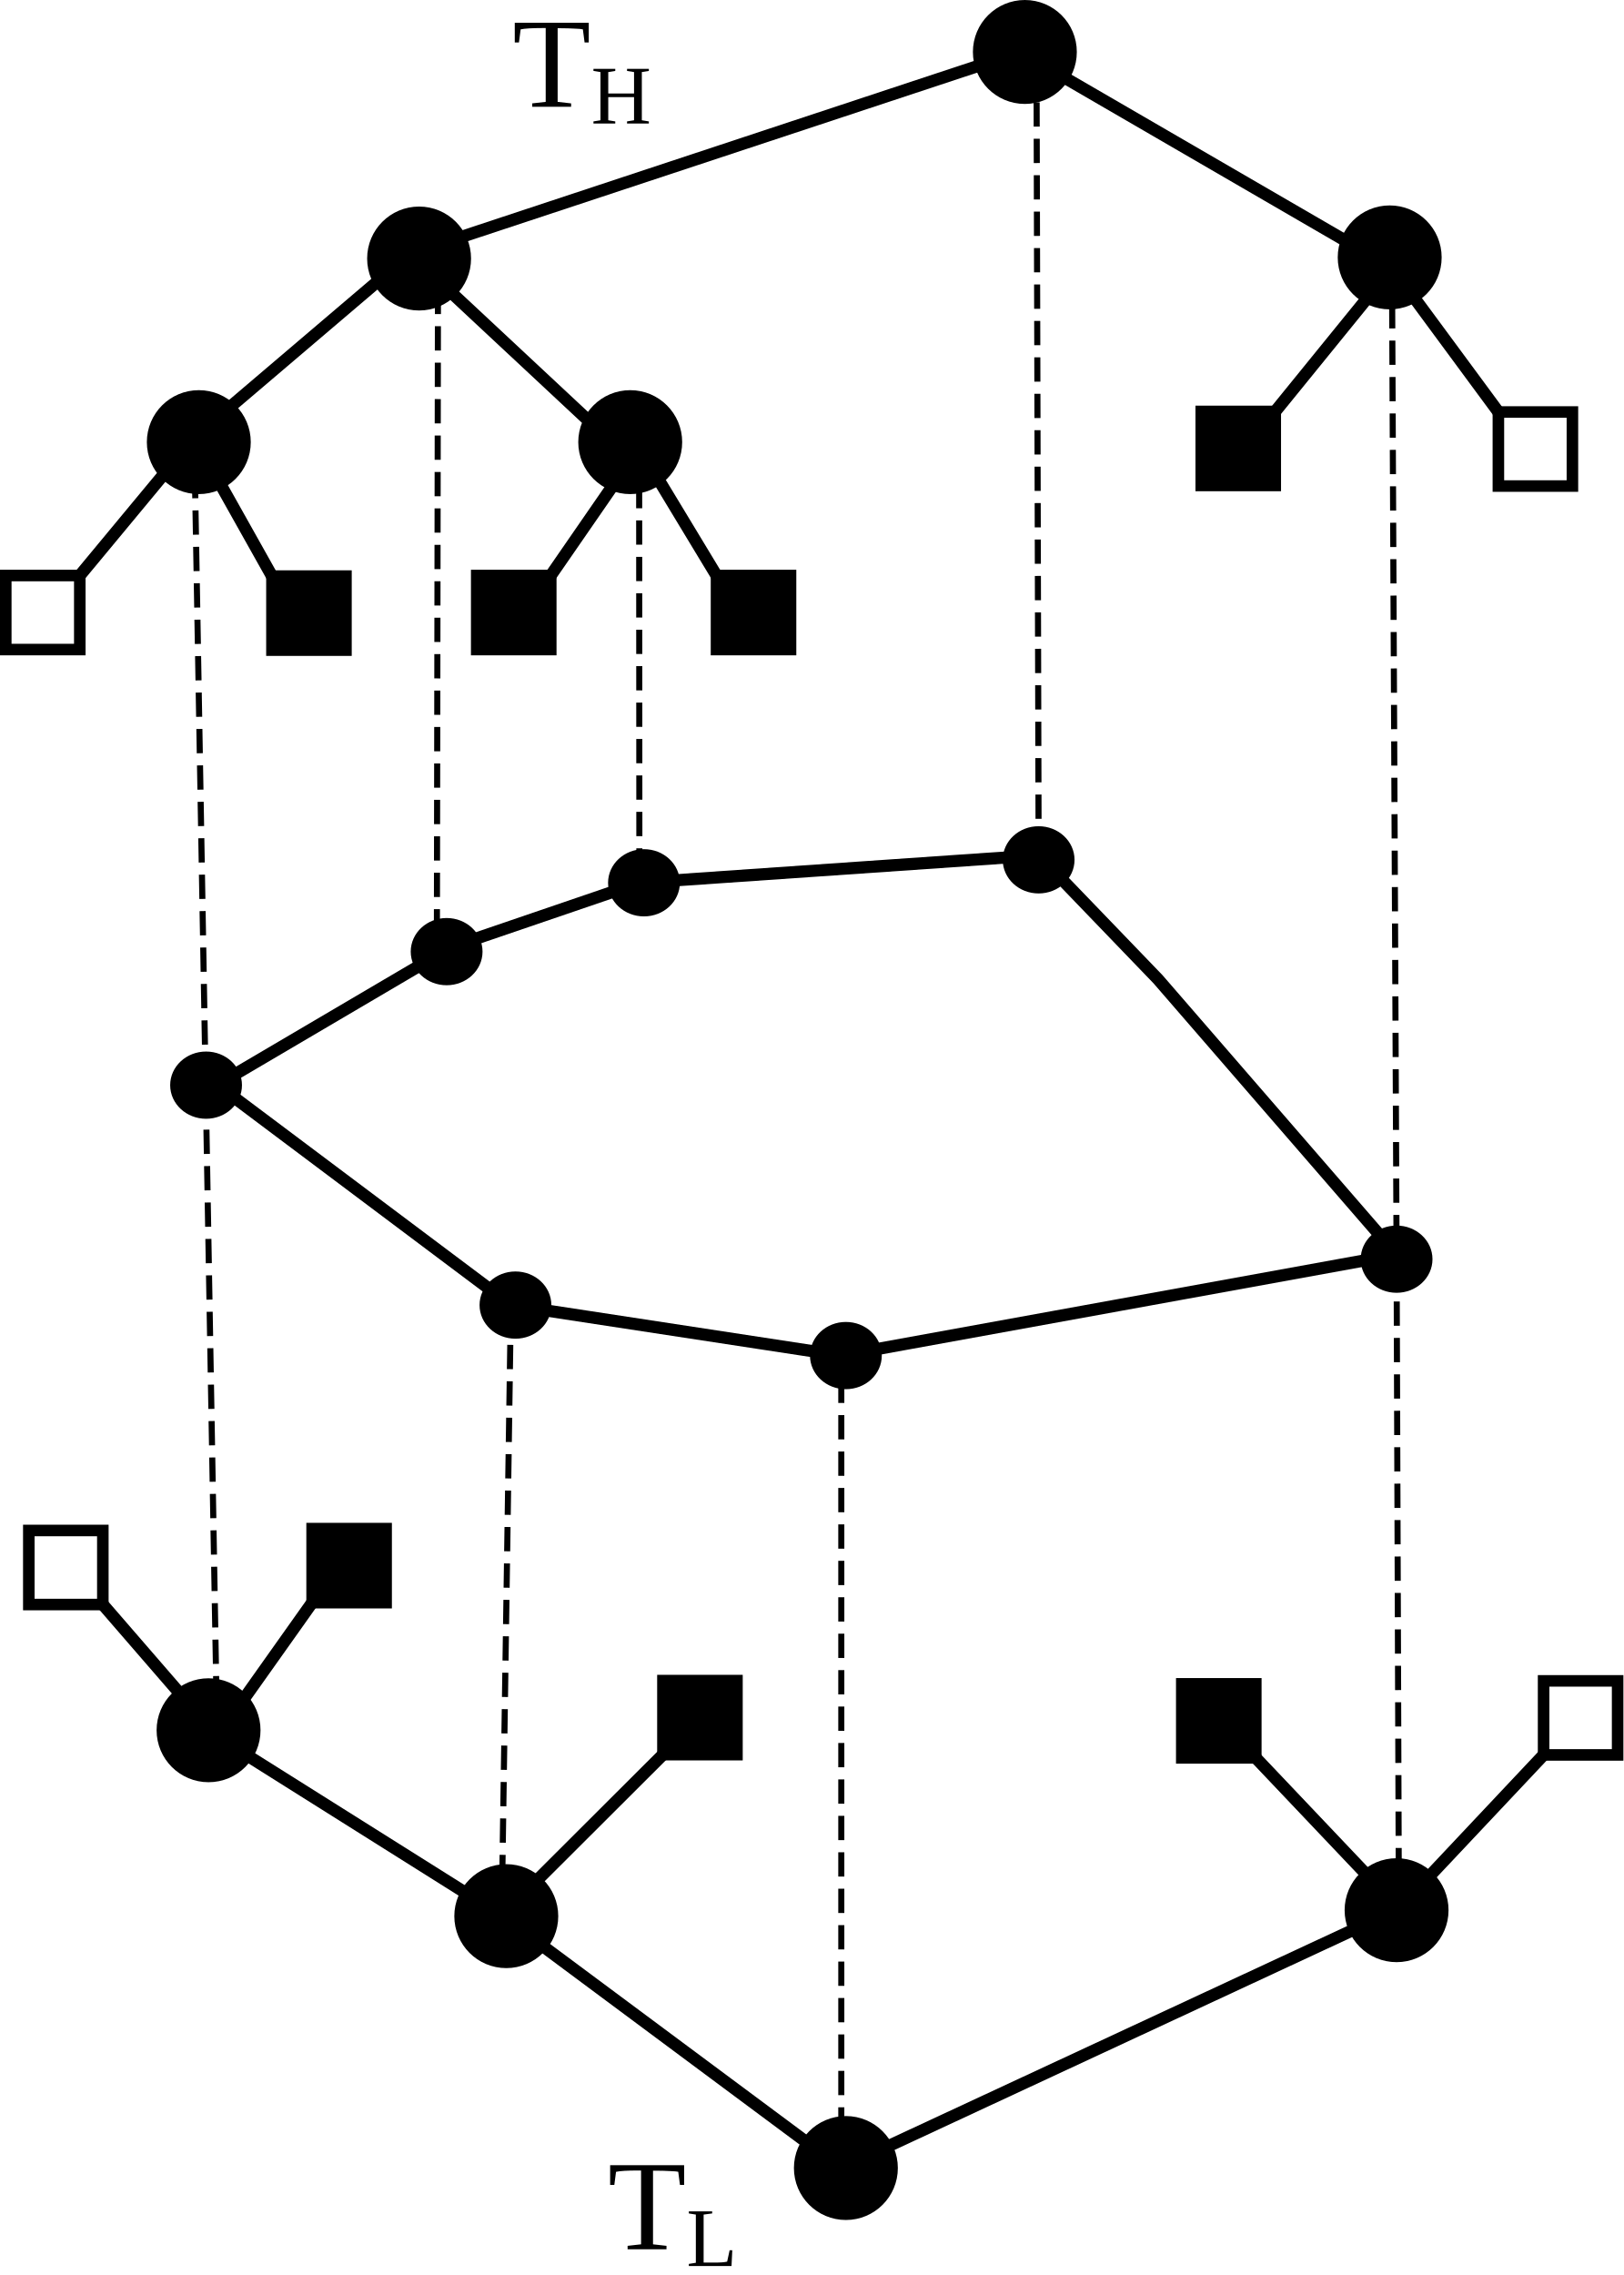
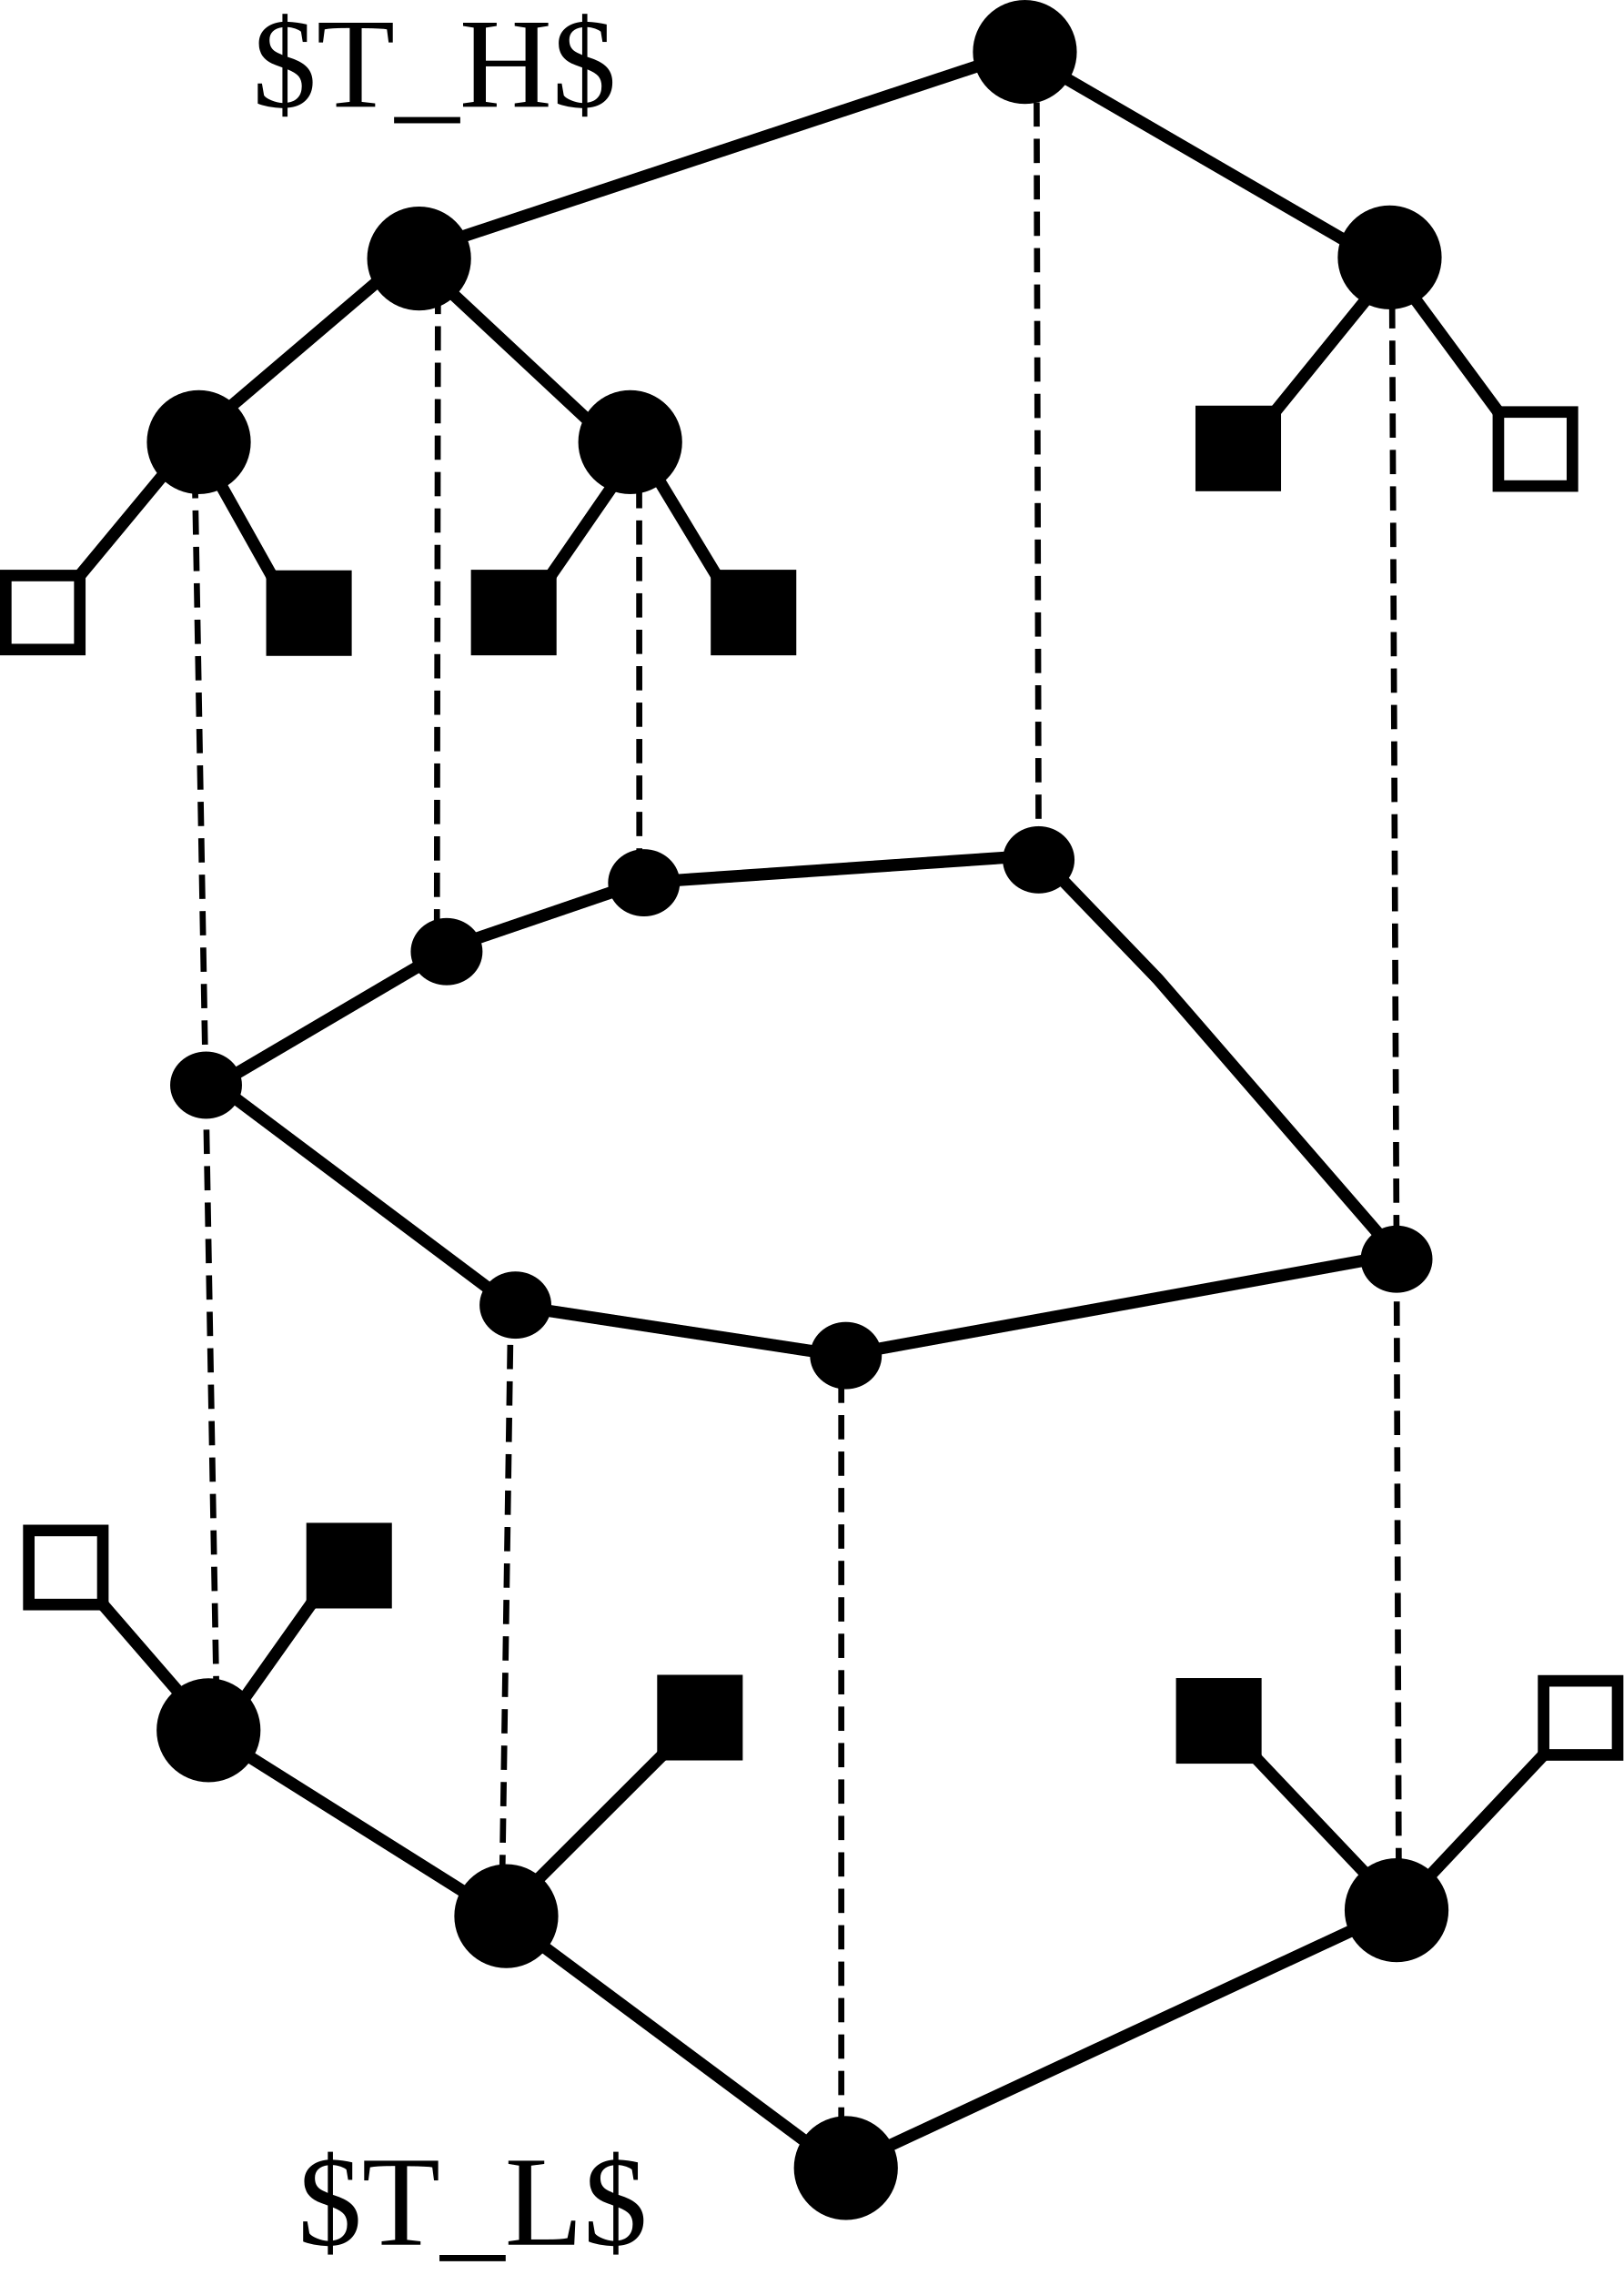
<svg xmlns="http://www.w3.org/2000/svg" width="133.708mm" height="187.336mm" viewBox="0 0 133.708 187.336" version="1.1" id="svg833">
  <defs id="defs827" />
  <g id="layer1" transform="translate(-5.125029,-30.02235)">
    <text xml:space="preserve" style="font-style:normal;font-variant:normal;font-weight:normal;font-stretch:normal;font-size:10.583px;line-height:1.25;font-family:'Times New Roman';-inkscape-font-specification:'Times New Roman, ';letter-spacing:0px;word-spacing:0px;fill:#000000;fill-opacity:1;stroke:none;stroke-width:0.265" x="5.292" y="143.542" id="text1501">
      <tspan id="tspan1499" x="5.292" y="152.936" style="stroke-width:0.265" />
    </text>
    <ellipse style="fill:#000000;fill-opacity:1;stroke:#000000;stroke-width:1.215;stroke-miterlimit:4;stroke-dasharray:none;stroke-opacity:1" id="path1378-09-3" cx="21.5" cy="66.43" rx="3.672" ry="3.672" />
    <ellipse style="fill:#000000;fill-opacity:1;stroke:#000000;stroke-width:1.215;stroke-miterlimit:4;stroke-dasharray:none;stroke-opacity:1" id="path1378-09-3-2" cx="39.643" cy="51.311" rx="3.672" ry="3.672" />
    <ellipse style="fill:#000000;fill-opacity:1;stroke:#000000;stroke-width:1.215;stroke-miterlimit:4;stroke-dasharray:none;stroke-opacity:1" id="path1378-09-3-8" cx="57.032" cy="66.43" rx="3.672" ry="3.672" />
    <ellipse style="fill:#000000;fill-opacity:1;stroke:#000000;stroke-width:1.215;stroke-miterlimit:4;stroke-dasharray:none;stroke-opacity:1" id="path1378-09-3-24" cx="89.536" cy="34.302" rx="3.672" ry="3.672" />
    <ellipse style="fill:#000000;fill-opacity:1;stroke:#000000;stroke-width:1.215;stroke-miterlimit:4;stroke-dasharray:none;stroke-opacity:1" id="path1378-09-3-27" cx="119.585" cy="51.217" rx="3.672" ry="3.672" />
    <ellipse style="fill:#000000;fill-opacity:1;stroke:#000000;stroke-width:1.215;stroke-miterlimit:4;stroke-dasharray:none;stroke-opacity:1" id="path1378-09-3-25" cx="74.795" cy="208.549" rx="3.672" ry="3.672" />
    <ellipse style="fill:#000000;fill-opacity:1;stroke:#000000;stroke-width:1.215;stroke-miterlimit:4;stroke-dasharray:none;stroke-opacity:1" id="path1378-09-3-29" cx="46.824" cy="187.808" rx="3.672" ry="3.672" />
    <ellipse style="fill:#000000;fill-opacity:1;stroke:#000000;stroke-width:1.215;stroke-miterlimit:4;stroke-dasharray:none;stroke-opacity:1" id="path1378-09-3-1" cx="22.303" cy="172.5" rx="3.672" ry="3.672" />
    <ellipse style="fill:#000000;fill-opacity:1;stroke:#000000;stroke-width:1.215;stroke-miterlimit:4;stroke-dasharray:none;stroke-opacity:1" id="path1378-09-3-3" cx="120.152" cy="187.318" rx="3.672" ry="3.672" />
    <ellipse style="fill:#000000;fill-opacity:1;stroke:#000000;stroke-width:0.812;stroke-miterlimit:4;stroke-dasharray:none;stroke-opacity:1" id="path1378-09-3-65" cx="22.098" cy="119.38" rx="2.551" ry="2.362" />
    <ellipse style="fill:#000000;fill-opacity:1;stroke:#000000;stroke-width:0.812;stroke-miterlimit:4;stroke-dasharray:none;stroke-opacity:1" id="path1378-09-3-65-6" cx="41.911" cy="108.385" rx="2.551" ry="2.362" />
    <ellipse style="fill:#000000;fill-opacity:1;stroke:#000000;stroke-width:0.812;stroke-miterlimit:4;stroke-dasharray:none;stroke-opacity:1" id="path1378-09-3-65-62" cx="58.164" cy="102.716" rx="2.551" ry="2.362" />
    <ellipse style="fill:#000000;fill-opacity:1;stroke:#000000;stroke-width:0.812;stroke-miterlimit:4;stroke-dasharray:none;stroke-opacity:1" id="path1378-09-3-65-3" cx="90.67" cy="100.826" rx="2.551" ry="2.362" />
    <ellipse style="fill:#000000;fill-opacity:1;stroke:#000000;stroke-width:0.812;stroke-miterlimit:4;stroke-dasharray:none;stroke-opacity:1" id="path1378-09-3-65-64" cx="120.152" cy="133.71" rx="2.551" ry="2.362" />
    <ellipse style="fill:#000000;fill-opacity:1;stroke:#000000;stroke-width:0.812;stroke-miterlimit:4;stroke-dasharray:none;stroke-opacity:1" id="path1378-09-3-65-8" cx="74.795" cy="141.647" rx="2.551" ry="2.362" />
    <ellipse style="fill:#000000;fill-opacity:1;stroke:#000000;stroke-width:0.812;stroke-miterlimit:4;stroke-dasharray:none;stroke-opacity:1" id="path1378-09-3-65-84" cx="47.58" cy="137.49" rx="2.551" ry="2.362" />
    <path style="fill:none;stroke:#000000;stroke-width:1;stroke-linecap:butt;stroke-linejoin:miter;stroke-miterlimit:4;stroke-dasharray:none;stroke-opacity:1" d="m 23.012,119.347 19.277,-11.339 15.497,-5.292 32.884,-2.268 9.827,10.205 19.655,22.679 -45.735,8.315 -27.214,-4.158 z" id="path994" />
    <path style="fill:none;stroke:#000000;stroke-width:1;stroke-linecap:butt;stroke-linejoin:miter;stroke-miterlimit:4;stroke-dasharray:none;stroke-opacity:1" d="M 89.158,34.302 38.887,50.933 21.122,66.052" id="path996" />
    <path style="fill:none;stroke:#000000;stroke-width:1;stroke-linecap:butt;stroke-linejoin:miter;stroke-miterlimit:4;stroke-dasharray:none;stroke-opacity:1" d="M 38.887,50.933 55.896,66.808" id="path998" />
    <path style="fill:none;stroke:#000000;stroke-width:1;stroke-linecap:butt;stroke-linejoin:miter;stroke-miterlimit:4;stroke-dasharray:none;stroke-opacity:1" d="m 23.012,173.019 23.435,14.741 27.97,20.789 45.924,-21.356" id="path1002" />
-     <text xml:space="preserve" style="font-style:normal;font-variant:normal;font-weight:normal;font-stretch:normal;font-size:10.583px;line-height:1.25;font-family:'Times New Roman';-inkscape-font-specification:'Times New Roman, ';letter-spacing:0px;word-spacing:0px;fill:#000000;fill-opacity:1;stroke:none;stroke-width:0.265" x="47.335" y="38.817" id="text1006">
-       <tspan id="tspan1004" x="47.335" y="38.817" style="stroke-width:0.265">T<tspan style="font-size:65%;baseline-shift:sub" id="tspan1008">H</tspan>
+     <text xml:space="preserve" style="font-style:normal;font-variant:normal;font-weight:normal;font-stretch:normal;font-size:10.583px;line-height:1.25;font-family:'Times New Roman';-inkscape-font-specification:'Times New Roman, ';text-align:center;letter-spacing:0px;word-spacing:0px;text-anchor:middle;fill:#000000;fill-opacity:1;stroke:none;stroke-width:0.265" x="56.769" y="38.817" id="text1006">
+       <tspan id="tspan1004" x="56.769" y="38.817" style="text-align:center;text-anchor:middle;stroke-width:0.265">$T_H$<tspan style="font-size:65%;text-align:center;baseline-shift:sub;text-anchor:middle" id="tspan1008" />
      </tspan>
    </text>
-     <text xml:space="preserve" style="font-style:normal;font-variant:normal;font-weight:normal;font-stretch:normal;font-size:10.583px;line-height:1.25;font-family:'Times New Roman';-inkscape-font-specification:'Times New Roman, ';letter-spacing:0px;word-spacing:0px;fill:#000000;fill-opacity:1;stroke:none;stroke-width:0.265" x="55.193" y="215.241" id="text1006-9">
-       <tspan id="tspan1004-4" x="55.193" y="215.241" style="stroke-width:0.265">T<tspan style="font-size:65%;baseline-shift:sub" id="tspan1031">L</tspan>
+     <text xml:space="preserve" style="font-style:normal;font-variant:normal;font-weight:normal;font-stretch:normal;font-size:10.583px;line-height:1.25;font-family:'Times New Roman';-inkscape-font-specification:'Times New Roman, ';text-align:center;letter-spacing:0px;word-spacing:0px;text-anchor:middle;fill:#000000;fill-opacity:1;stroke:none;stroke-width:0.265" x="59.916" y="214.867" id="text1006-9">
+       <tspan id="tspan1004-4" x="59.916" y="214.867" style="text-align:center;text-anchor:middle;stroke-width:0.265">$T_L$<tspan style="font-size:65%;text-align:center;baseline-shift:sub;text-anchor:middle" id="tspan1031" />
      </tspan>
    </text>
    <rect style="fill:none;fill-opacity:1;stroke:#000000;stroke-width:0.951;stroke-miterlimit:4;stroke-dasharray:none;stroke-dashoffset:0;stroke-opacity:1" id="rect1033" width="6.097" height="6.097" x="5.6" y="77.414" />
    <rect style="fill:none;fill-opacity:1;stroke:#000000;stroke-width:0.951;stroke-miterlimit:4;stroke-dasharray:none;stroke-dashoffset:0;stroke-opacity:1" id="rect1033-0" width="6.097" height="6.097" x="7.498" y="156.051" />
    <rect style="fill:none;fill-opacity:1;stroke:#000000;stroke-width:0.951;stroke-miterlimit:4;stroke-dasharray:none;stroke-dashoffset:0;stroke-opacity:1" id="rect1033-9" width="6.097" height="6.097" x="128.537" y="63.949" />
    <path style="fill:none;stroke:#000000;stroke-width:1;stroke-linecap:butt;stroke-linejoin:miter;stroke-miterlimit:4;stroke-dasharray:none;stroke-opacity:1" d="M 89.158,34.302 119.774,52.067" id="path1056" />
    <rect style="fill:#000000;fill-opacity:1;stroke:#000000;stroke-width:0.951;stroke-miterlimit:4;stroke-dasharray:none;stroke-dashoffset:0;stroke-opacity:1" id="rect1033-9-7" width="6.097" height="6.097" x="104.063" y="63.901" />
    <rect style="fill:#000000;fill-opacity:1;stroke:#000000;stroke-width:0.951;stroke-miterlimit:4;stroke-dasharray:none;stroke-dashoffset:0;stroke-opacity:1" id="rect1033-9-7-4" width="6.097" height="6.097" x="64.139" y="77.414" />
    <rect style="fill:#000000;fill-opacity:1;stroke:#000000;stroke-width:0.951;stroke-miterlimit:4;stroke-dasharray:none;stroke-dashoffset:0;stroke-opacity:1" id="rect1033-9-7-45" width="6.097" height="6.097" x="44.39" y="77.414" />
    <rect style="fill:#000000;fill-opacity:1;stroke:#000000;stroke-width:0.951;stroke-miterlimit:4;stroke-dasharray:none;stroke-dashoffset:0;stroke-opacity:1" id="rect1033-9-7-2" width="6.097" height="6.097" x="27.523" y="77.461" />
    <rect style="fill:#000000;fill-opacity:1;stroke:#000000;stroke-width:0.951;stroke-miterlimit:4;stroke-dasharray:none;stroke-dashoffset:0;stroke-opacity:1" id="rect1033-9-7-4-2" width="6.097" height="6.097" x="102.46" y="168.679" />
    <rect style="fill:#000000;fill-opacity:1;stroke:#000000;stroke-width:0.951;stroke-miterlimit:4;stroke-dasharray:none;stroke-dashoffset:0;stroke-opacity:1" id="rect1033-9-7-45-5" width="6.097" height="6.097" x="59.726" y="168.412" />
    <rect style="fill:#000000;fill-opacity:1;stroke:#000000;stroke-width:0.951;stroke-miterlimit:4;stroke-dasharray:none;stroke-dashoffset:0;stroke-opacity:1" id="rect1033-9-7-2-2" width="6.097" height="6.097" x="30.831" y="155.897" />
    <rect style="fill:none;fill-opacity:1;stroke:#000000;stroke-width:0.951;stroke-miterlimit:4;stroke-dasharray:none;stroke-dashoffset:0;stroke-opacity:1" id="rect1033-0-8" width="6.097" height="6.097" x="132.261" y="168.435" />
    <path style="fill:none;stroke:#000000;stroke-width:0.5;stroke-linecap:butt;stroke-linejoin:miter;stroke-miterlimit:4;stroke-dasharray:2, 1;stroke-dashoffset:0;stroke-opacity:1" d="M 21.122,66.052 23.012,173.019" id="path1138" />
    <path style="fill:none;stroke:#000000;stroke-width:0.5;stroke-linecap:butt;stroke-linejoin:miter;stroke-miterlimit:4;stroke-dasharray:2, 1;stroke-dashoffset:0;stroke-opacity:1" d="m 46.446,187.76 0.756,-50.271" id="path1140" />
    <path style="fill:none;stroke:#000000;stroke-width:0.5;stroke-linecap:butt;stroke-linejoin:miter;stroke-miterlimit:4;stroke-dasharray:2, 1;stroke-dashoffset:0;stroke-opacity:1" d="M 74.417,208.549 V 141.647" id="path1142" />
    <path style="fill:none;stroke:#000000;stroke-width:0.5;stroke-linecap:butt;stroke-linejoin:miter;stroke-miterlimit:4;stroke-dasharray:2, 1;stroke-dashoffset:0;stroke-opacity:1" d="m 120.341,187.193 -0.189,-53.862" id="path1144" />
    <path style="fill:none;stroke:#000000;stroke-width:0.5;stroke-linecap:butt;stroke-linejoin:miter;stroke-miterlimit:4;stroke-dasharray:2, 1;stroke-dashoffset:0;stroke-opacity:1" d="m 57.767,66.875 0.019,35.841" id="path1148" />
    <path style="fill:none;stroke:#000000;stroke-width:0.5;stroke-linecap:butt;stroke-linejoin:miter;stroke-miterlimit:4;stroke-dasharray:2, 1;stroke-dashoffset:0;stroke-opacity:1" d="m 119.774,52.067 0.378,81.265" id="path1150" />
    <path style="fill:none;stroke:#000000;stroke-width:0.5;stroke-linecap:butt;stroke-linejoin:miter;stroke-miterlimit:4;stroke-dasharray:2, 1;stroke-dashoffset:0;stroke-opacity:1" d="M 90.67,100.448 90.494,34.235" id="path1152" />
    <path style="fill:none;stroke:#000000;stroke-width:0.5;stroke-linecap:butt;stroke-linejoin:miter;stroke-miterlimit:4;stroke-dasharray:2, 1;stroke-dashoffset:0;stroke-opacity:1" d="m 41.202,50.886 -0.094,56.885" id="path1154" />
    <path style="fill:none;stroke:#000000;stroke-width:1;stroke-linecap:butt;stroke-linejoin:miter;stroke-miterlimit:4;stroke-dasharray:none;stroke-opacity:1" d="m 11.697,77.414 9.425,-11.362 6.401,11.409" id="path1158" />
    <path style="fill:none;stroke:#000000;stroke-width:1;stroke-linecap:butt;stroke-linejoin:miter;stroke-miterlimit:4;stroke-dasharray:none;stroke-opacity:1" d="M 50.487,77.414 57.767,66.875 64.139,77.414" id="path1160" />
    <path style="fill:none;stroke:#000000;stroke-width:1;stroke-linecap:butt;stroke-linejoin:miter;stroke-miterlimit:4;stroke-dasharray:none;stroke-opacity:1" d="m 110.16,63.901 9.614,-11.834 8.763,11.882" id="path1162" />
    <path style="fill:none;stroke:#000000;stroke-width:1;stroke-linecap:butt;stroke-linejoin:miter;stroke-miterlimit:4;stroke-dasharray:none;stroke-opacity:1" d="m 13.595,162.148 9.417,10.872 7.82,-11.025" id="path1164" />
    <path style="fill:none;stroke:#000000;stroke-width:1;stroke-linecap:butt;stroke-linejoin:miter;stroke-miterlimit:4;stroke-dasharray:none;stroke-opacity:1" d="m 46.446,187.76 13.279,-13.252" id="path1166" />
    <path style="fill:none;stroke:#000000;stroke-width:1;stroke-linecap:butt;stroke-linejoin:miter;stroke-miterlimit:4;stroke-dasharray:none;stroke-opacity:1" d="m 108.557,174.776 11.783,12.417 11.92,-12.661" id="path1168" />
  </g>
</svg>
